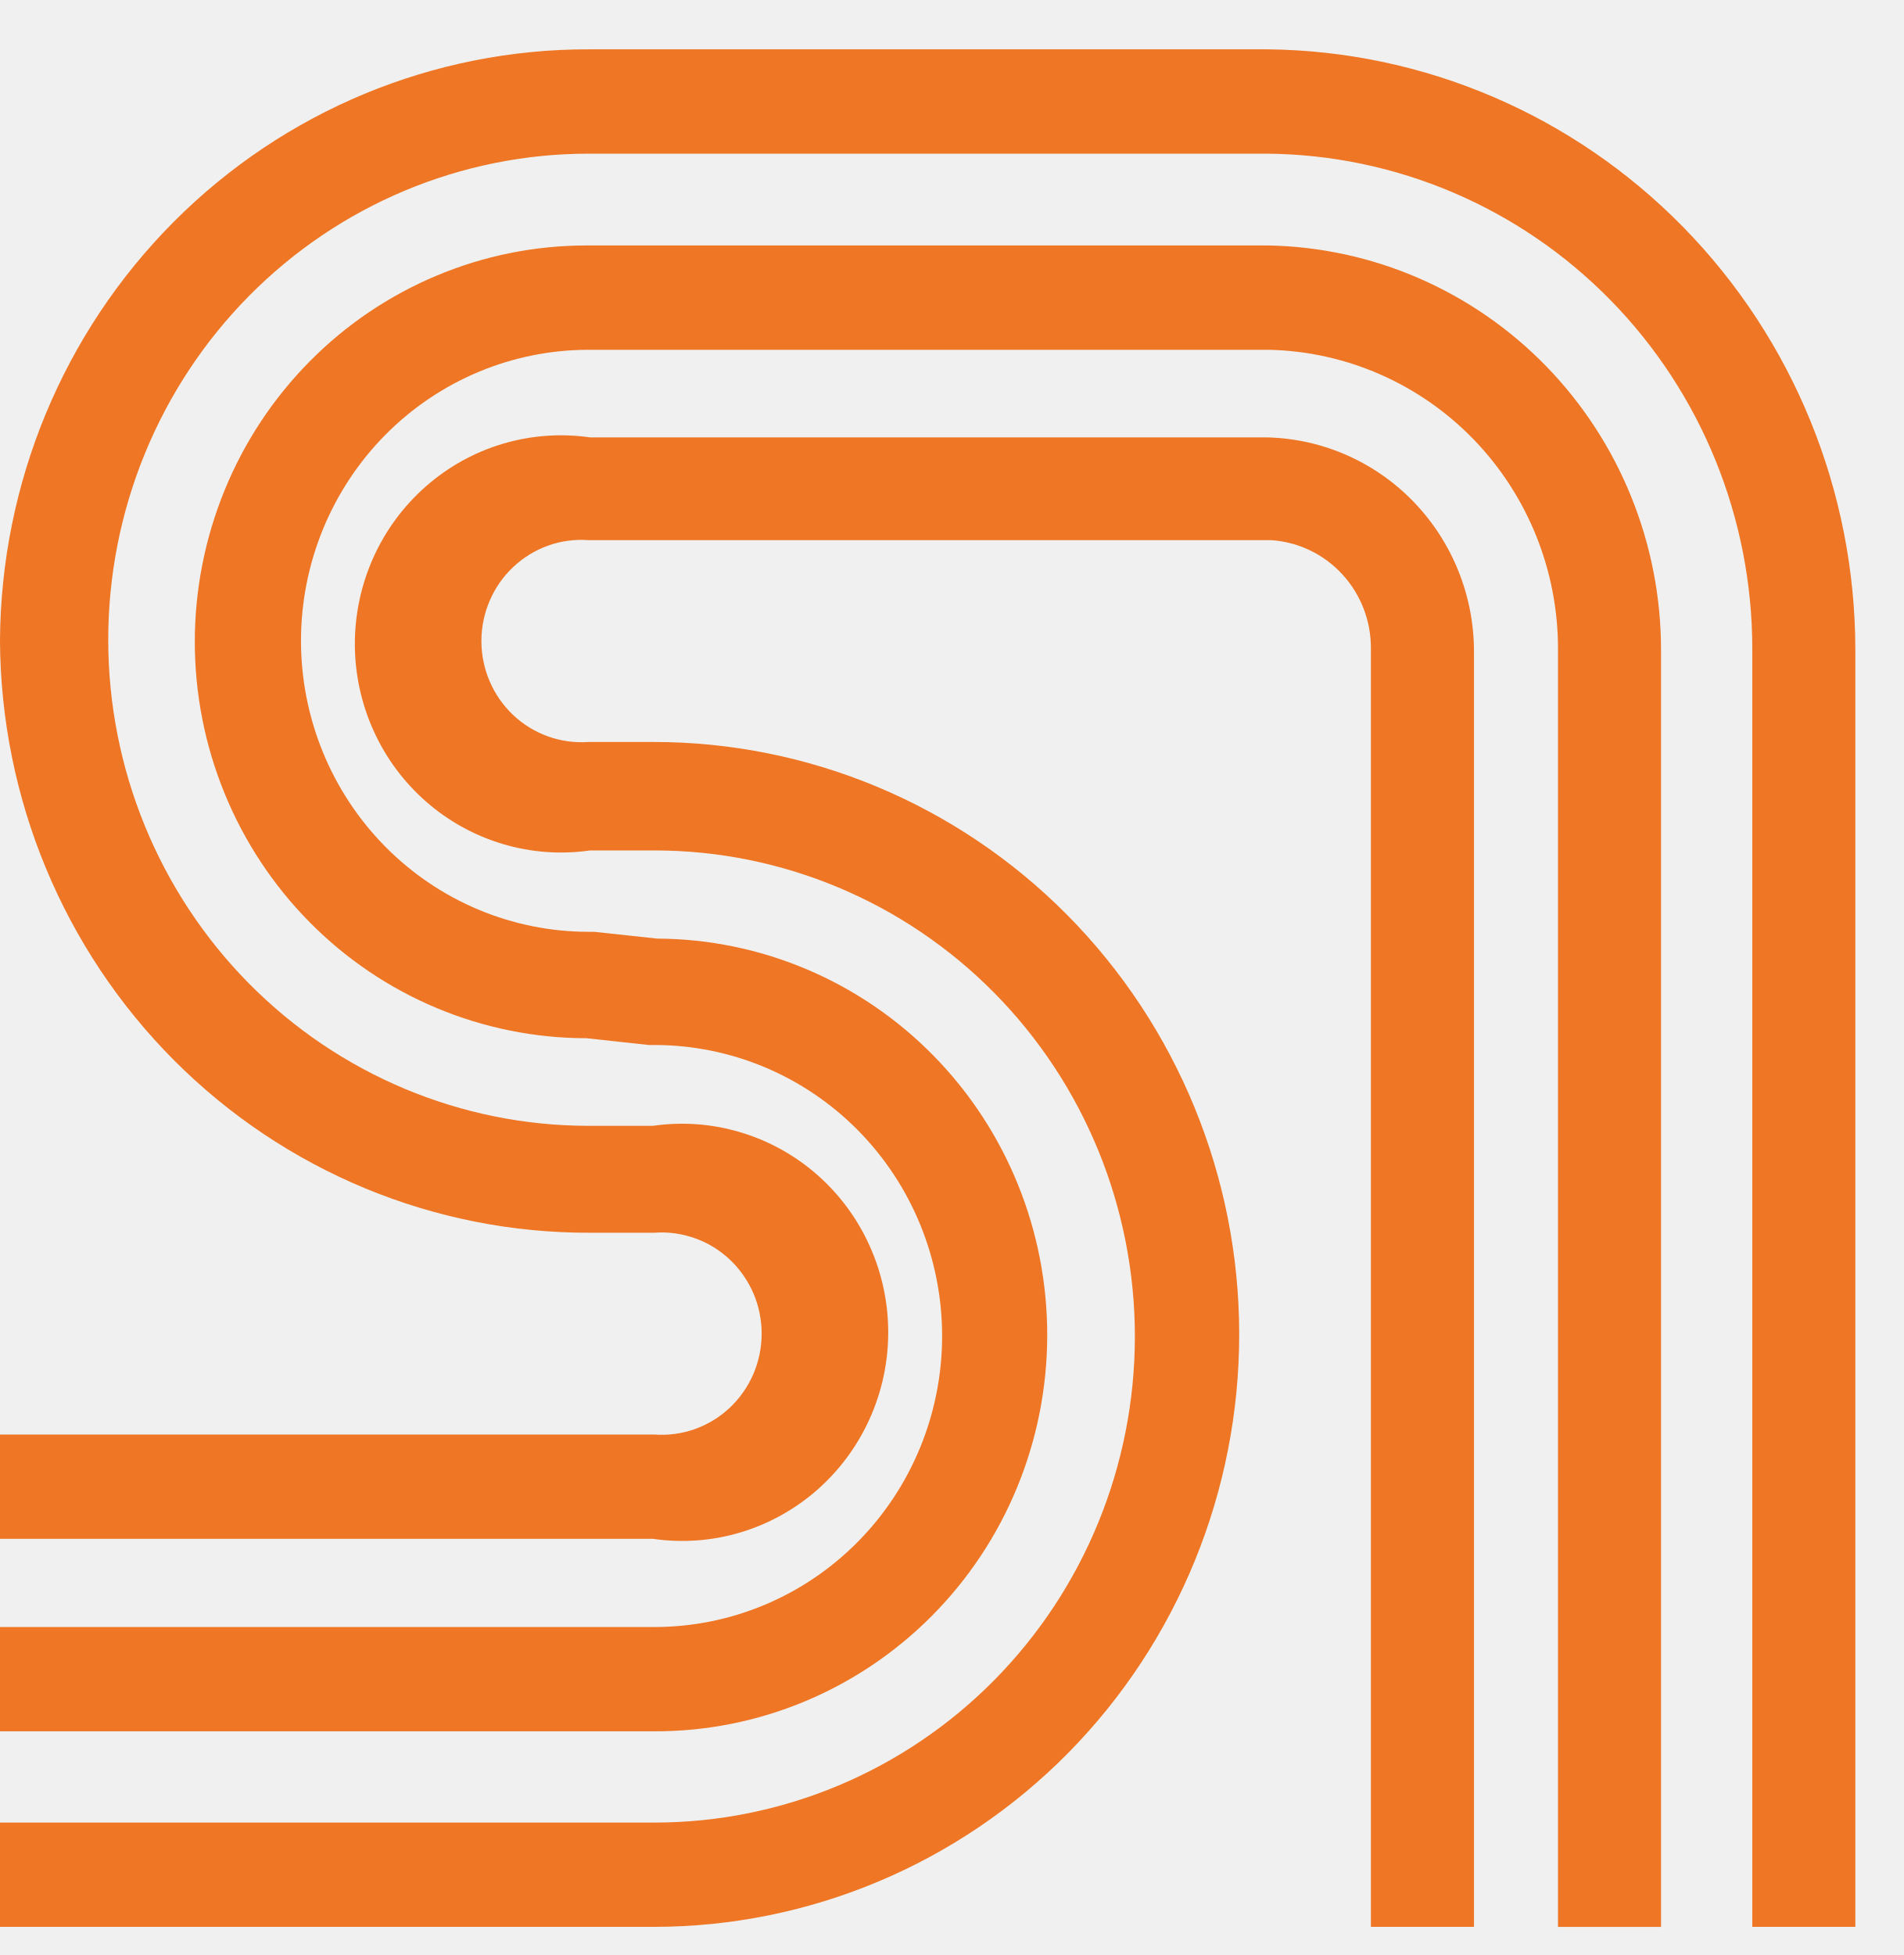
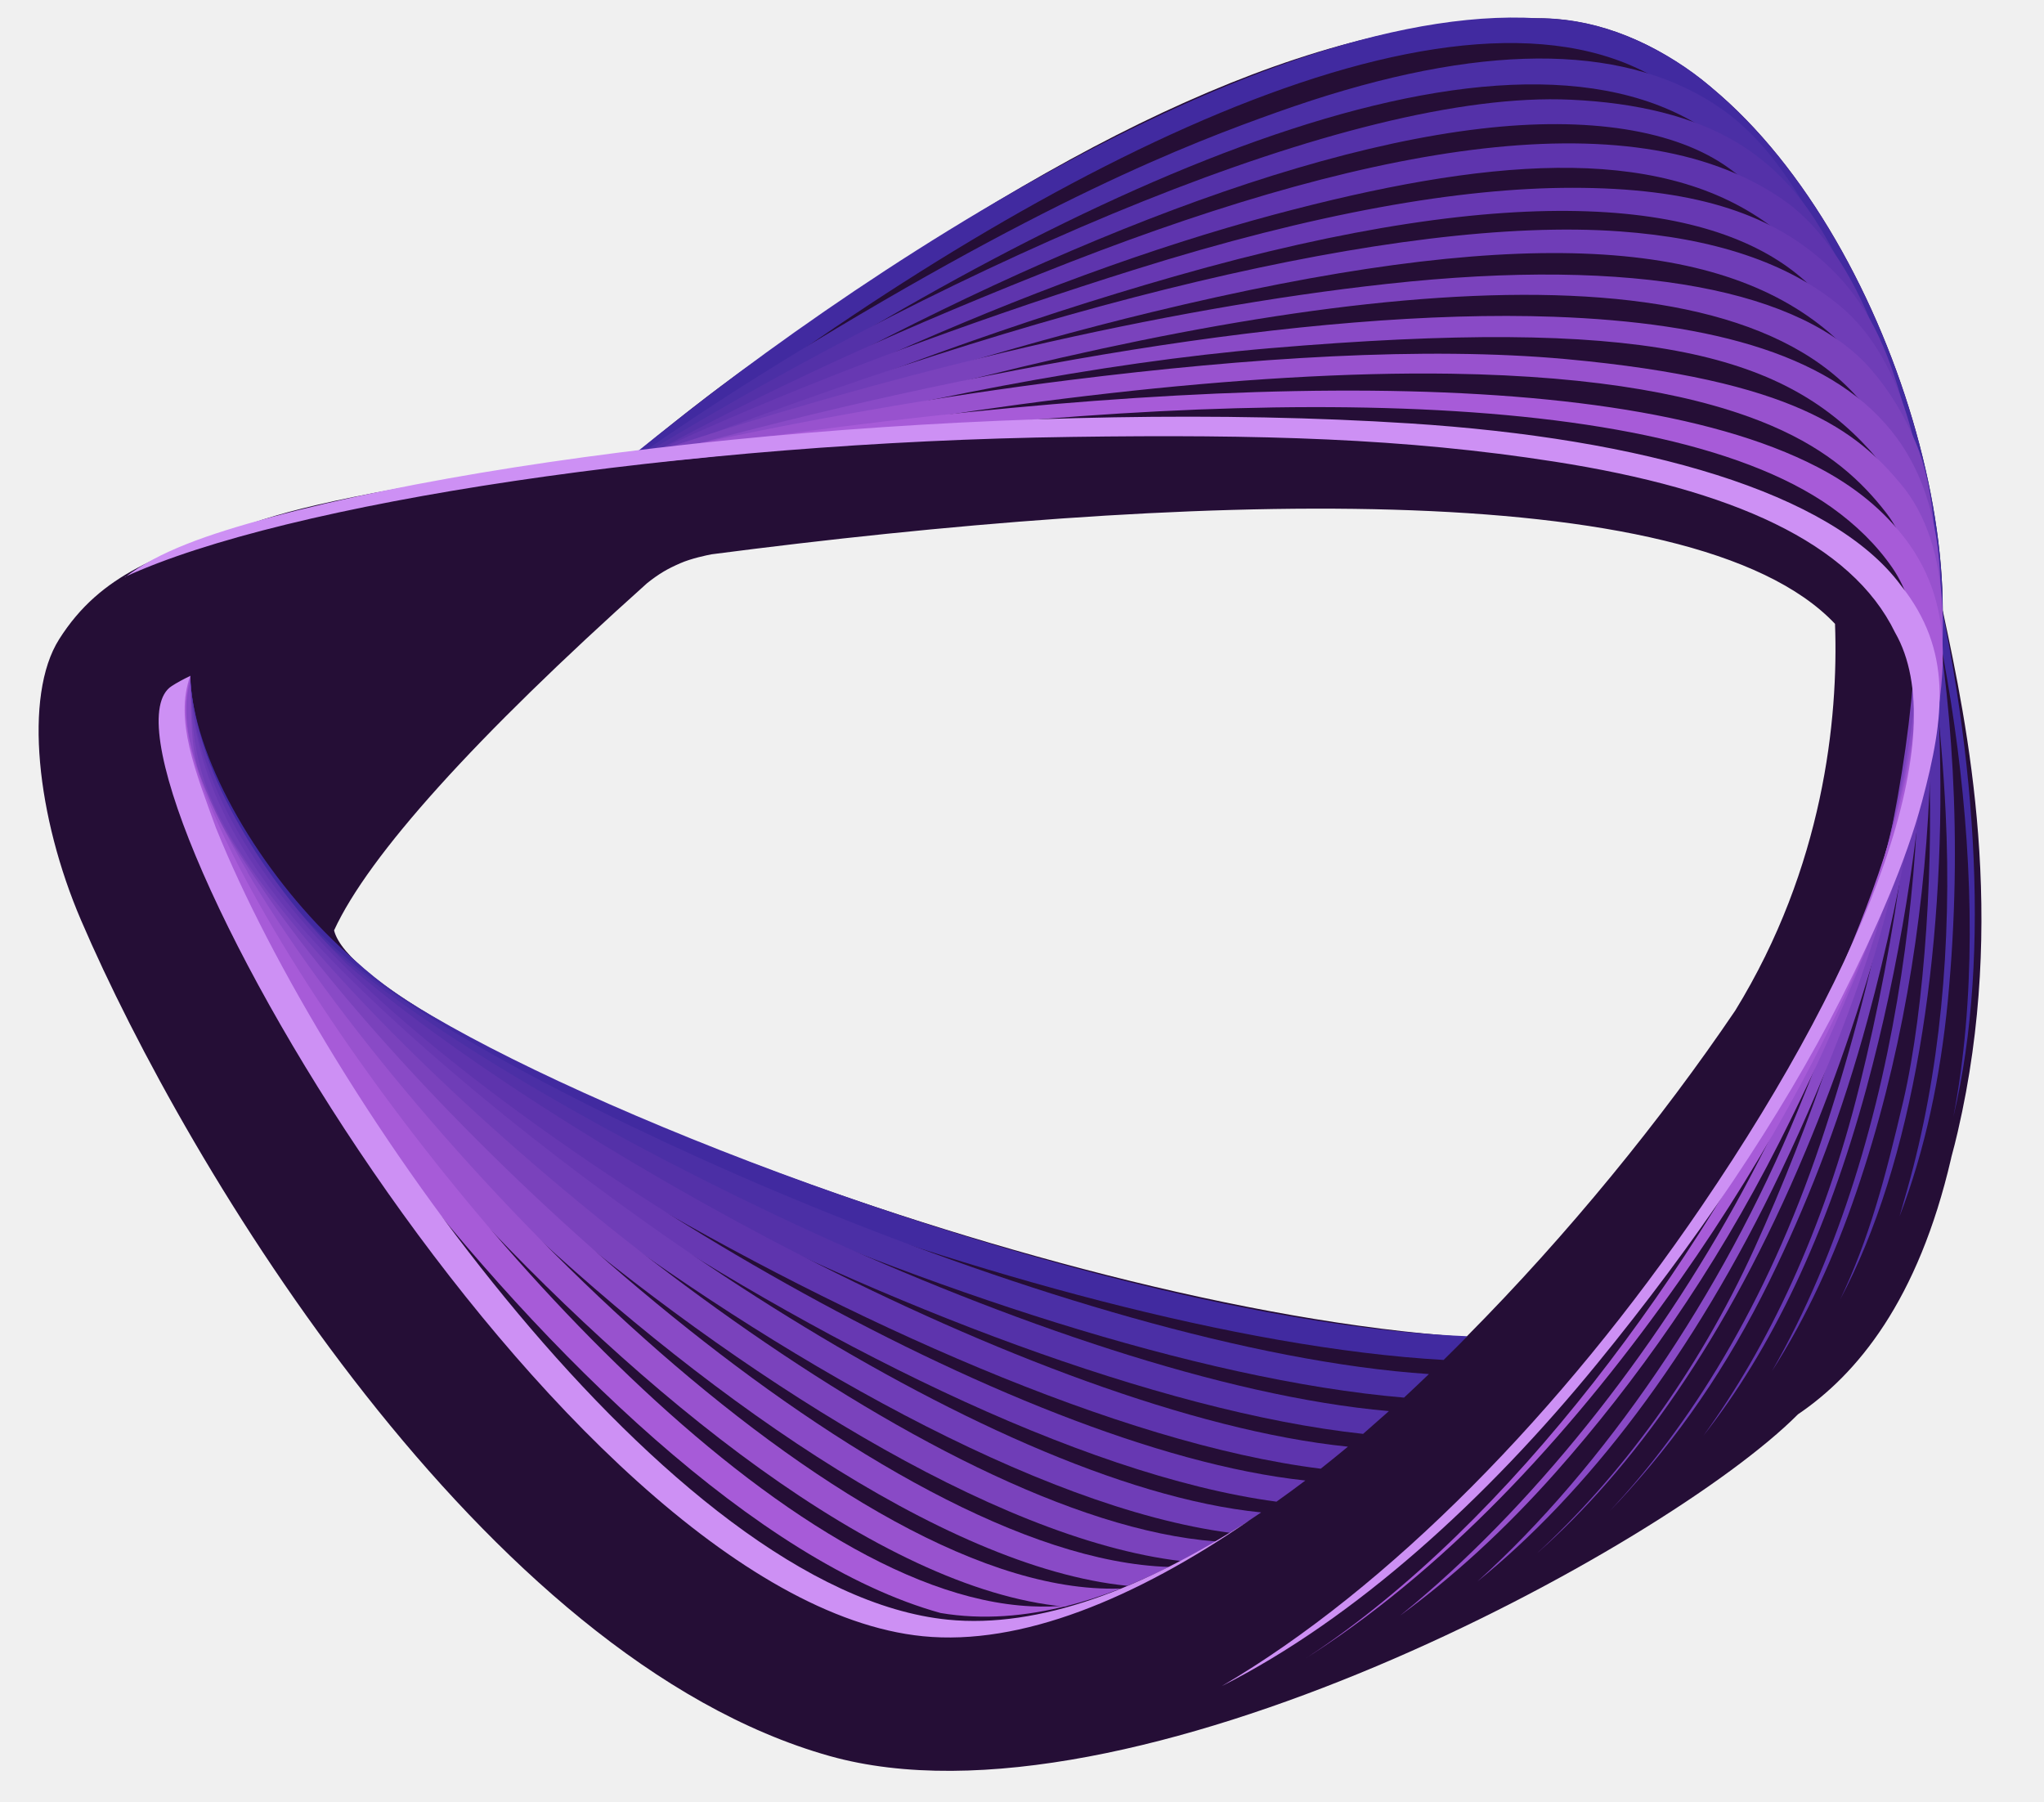
- <svg xmlns="http://www.w3.org/2000/svg" width="37" height="38" viewBox="0 0 37 38" fill="none">
-   <path d="M36.066 37.453H34.063V12.617C34.065 10.076 33.074 7.637 31.306 5.833C29.538 4.029 27.136 3.006 24.625 2.987H11.441C8.965 2.987 6.59 3.982 4.839 5.754C3.088 7.526 2.104 9.929 2.104 12.435C2.104 14.941 3.088 17.344 4.839 19.116C6.59 20.887 8.965 21.883 11.441 21.883H12.693C13.262 21.801 13.841 21.843 14.391 22.008C14.942 22.172 15.451 22.454 15.885 22.834C16.318 23.215 16.666 23.685 16.904 24.214C17.143 24.742 17.266 25.316 17.266 25.897C17.266 26.478 17.143 27.052 16.904 27.58C16.666 28.109 16.318 28.579 15.885 28.96C15.451 29.34 14.942 29.622 14.391 29.787C13.841 29.951 13.262 29.993 12.693 29.911H1.52588e-05V27.884H12.723C12.99 27.903 13.257 27.867 13.509 27.777C13.761 27.687 13.992 27.546 14.187 27.362C14.382 27.178 14.538 26.955 14.645 26.707C14.751 26.46 14.806 26.192 14.806 25.922C14.806 25.652 14.751 25.385 14.645 25.137C14.538 24.89 14.382 24.667 14.187 24.483C13.992 24.299 13.761 24.157 13.509 24.068C13.257 23.978 12.99 23.941 12.723 23.961H11.471C8.443 23.972 5.534 22.766 3.383 20.609C1.233 18.452 0.016 15.519 1.52588e-05 12.455C0.016 9.395 1.23 6.467 3.377 4.312C5.524 2.157 8.427 0.951 11.451 0.959H24.645C27.682 0.991 30.584 2.233 32.721 4.415C34.859 6.598 36.061 9.544 36.066 12.617V37.453Z" fill="#EE7624" />
-   <path d="M32.289 37.454H30.286V12.617C30.289 11.096 29.701 9.634 28.651 8.546C27.599 7.458 26.169 6.831 24.665 6.799H11.441C9.958 6.799 8.536 7.395 7.488 8.455C6.44 9.516 5.851 10.955 5.851 12.455C5.851 13.955 6.44 15.394 7.488 16.455C8.536 17.516 9.958 18.112 11.441 18.112H11.551L12.774 18.244C14.793 18.252 16.726 19.071 18.149 20.522C19.571 21.972 20.365 23.935 20.357 25.978C20.349 28.022 19.54 29.978 18.106 31.417C16.672 32.856 14.733 33.66 12.713 33.652H0V31.625H12.723C14.206 31.625 15.628 31.029 16.676 29.968C17.725 28.907 18.314 27.468 18.314 25.968C18.314 24.468 17.725 23.029 16.676 21.968C15.628 20.908 14.206 20.312 12.723 20.312H12.613L11.401 20.18C10.401 20.18 9.411 19.98 8.487 19.593C7.563 19.206 6.724 18.639 6.017 17.923C5.31 17.208 4.749 16.358 4.367 15.424C3.984 14.489 3.787 13.487 3.787 12.476C3.787 11.464 3.984 10.462 4.367 9.527C4.749 8.592 5.31 7.743 6.017 7.028C6.724 6.312 7.563 5.745 8.487 5.358C9.411 4.97 10.401 4.771 11.401 4.771H24.645C26.684 4.806 28.629 5.65 30.059 7.121C31.488 8.593 32.29 10.574 32.289 12.638V37.454Z" fill="#EE7624" />
-   <path d="M12.723 37.453H0V35.426H12.723C15.2 35.426 17.575 34.431 19.326 32.659C21.077 30.887 22.061 28.484 22.061 25.978C22.061 23.472 21.077 21.069 19.326 19.297C17.575 17.526 15.2 16.53 12.723 16.53H11.471C10.903 16.612 10.324 16.57 9.773 16.405C9.223 16.241 8.713 15.959 8.28 15.579C7.846 15.198 7.498 14.728 7.26 14.199C7.022 13.671 6.898 13.097 6.898 12.516C6.898 11.935 7.022 11.361 7.26 10.832C7.498 10.304 7.846 9.834 8.28 9.453C8.713 9.072 9.223 8.79 9.773 8.626C10.324 8.462 10.903 8.42 11.471 8.502H24.645C25.72 8.531 26.741 8.984 27.489 9.764C28.238 10.545 28.656 11.59 28.653 12.678V37.453H26.649V12.617C26.655 12.079 26.457 11.559 26.095 11.165C25.734 10.771 25.236 10.532 24.705 10.499H11.441C11.175 10.479 10.907 10.515 10.655 10.605C10.404 10.695 10.173 10.836 9.977 11.021C9.782 11.204 9.626 11.427 9.52 11.675C9.413 11.923 9.358 12.19 9.358 12.46C9.358 12.73 9.413 12.998 9.52 13.245C9.626 13.493 9.782 13.716 9.977 13.9C10.173 14.084 10.404 14.225 10.655 14.315C10.907 14.405 11.175 14.441 11.441 14.422H12.693C15.712 14.418 18.608 15.627 20.745 17.784C22.882 19.941 24.085 22.868 24.089 25.922C24.093 28.977 22.898 31.907 20.767 34.07C18.635 36.232 15.742 37.449 12.723 37.453Z" fill="#EE7624" />
+ <svg xmlns="http://www.w3.org/2000/svg" fill="none" viewBox="0 0 52.416 46.208" style="max-height: 500px" width="52.416" height="46.208">
+   <g clip-path="url(#clip0_56_10867)">
+     <path fill="white" d="M70.441 31.052C73.97 31.052 76.494 29.479 76.494 26.394C76.494 22.865 73.912 22.183 70.827 21.56C68.186 21.026 66.702 20.699 66.702 19.04C66.702 17.825 67.59 16.843 69.787 16.843C71.984 16.843 73.168 17.731 73.405 19.749H75.867C75.513 16.754 73.643 14.942 69.845 14.942C66.285 14.942 64.33 16.602 64.33 19.153C64.33 22.506 67.029 23.126 70.056 23.749C72.872 24.341 74.06 24.789 74.06 26.507C74.06 27.932 73.02 29.027 70.5 29.027C68.217 29.027 66.437 28.287 66.11 25.615H63.645C63.882 29.054 66.227 31.044 70.441 31.044V31.052Z" />
+     <path fill="white" d="M91 30.752C91.623 30.752 92.008 30.635 92.305 30.515V28.766H92.215C90.879 29.062 90.583 28.38 90.583 27.134V19.838C90.583 16.189 88.18 14.974 84.916 14.974C80.853 14.974 78.894 17.198 78.804 20.166H81.118C81.208 17.852 82.454 16.785 84.943 16.785C87.14 16.785 88.382 17.762 88.382 19.484C88.382 21.206 86.871 21.354 84.705 21.681C80.88 22.273 78.033 23.017 78.033 26.635C78.033 29.541 80.316 30.908 83.225 30.908C85.835 30.908 87.409 29.662 88.328 28.478H88.359C88.596 30.051 89.426 30.76 91 30.76V30.752ZM83.763 29.062C82.189 29.062 80.588 28.618 80.588 26.569C80.588 24.314 82.516 23.901 84.92 23.453C86.224 23.215 87.619 22.83 88.421 22.327V24.937C88.421 26.717 86.968 29.062 83.763 29.062Z" />
+     <path fill="white" d="M94.082 30.604H96.485V21.054C96.485 18.65 98.561 16.929 100.431 16.929C102.004 16.929 103.072 18.054 103.072 19.955V30.604H105.475V21.054C105.475 18.65 107.255 16.929 109.241 16.929C110.784 16.929 112.057 18.054 112.057 19.955V30.604H114.461V19.838C114.461 16.664 112.533 14.915 109.802 14.915C107.933 14.915 106.094 15.893 105.117 17.645H105.058C104.404 15.865 102.924 14.915 101.054 14.915C99.184 14.915 97.494 15.982 96.544 17.466H96.485V15.27H94.082V30.604Z" />
+     <path fill="white" d="M124.936 31.052C129.088 31.052 131.55 27.909 131.55 22.986C131.55 18.062 128.909 14.919 125.026 14.919C122.798 14.919 121.255 15.897 120.098 17.47H120.04V9.404H117.637V30.612H120.04V28.595H120.098C121.345 30.316 122.856 31.056 124.936 31.056V31.052ZM124.757 29.035C121.493 29.035 119.888 26.452 119.888 23.013C119.888 19.574 121.43 16.96 124.784 16.96C127.69 16.96 129.084 19.57 129.084 23.013C129.084 26.456 127.69 29.035 124.753 29.035H124.757Z" />
+     <path fill="white" d="M145.996 30.752C146.619 30.752 147.005 30.635 147.301 30.515V28.766H147.211C145.875 29.062 145.579 28.38 145.579 27.134V19.838C145.579 16.189 143.176 14.974 139.912 14.974C135.849 14.974 133.89 17.198 133.801 20.166H136.114C136.204 17.852 137.45 16.785 139.939 16.785C142.136 16.785 143.378 17.762 143.378 19.484C143.378 21.206 141.867 21.354 139.701 21.681C135.877 22.273 133.029 23.017 133.029 26.635C133.029 29.541 135.312 30.908 138.221 30.908C140.831 30.908 142.405 29.662 143.324 28.478H143.355C143.593 30.051 144.422 30.76 145.996 30.76V30.752ZM138.755 29.062C137.181 29.062 135.581 28.618 135.581 26.569C135.581 24.314 137.509 23.901 139.912 23.453C141.217 23.215 142.611 22.83 143.413 22.327V24.937C143.413 26.717 141.961 29.062 138.755 29.062Z" />
+     <path fill="white" d="M151.479 15.27H149.076V30.604H151.479V21.17C151.479 18.65 153.259 16.929 155.69 16.929C157.856 16.929 159.16 18.054 159.16 20.045V30.604H161.564V19.838C161.564 16.664 159.604 14.915 156.403 14.915C154.179 14.915 152.636 15.834 151.538 17.287H151.479V15.27Z" />
+     <path fill="white" d="M171.299 31.021C175.895 31.021 178.684 27.402 178.684 22.954C178.684 18.506 175.895 14.888 171.299 14.888C166.703 14.888 163.883 18.506 163.883 22.954C163.883 27.402 166.73 31.021 171.299 31.021ZM171.299 29.003C168.035 29.003 166.344 26.335 166.344 22.95C166.344 19.566 168.035 16.87 171.299 16.87C174.563 16.87 176.222 19.57 176.222 22.95C176.222 26.331 174.563 29.003 171.299 29.003Z" />
+     <path fill="white" d="M184.586 30.604H187.254L192.769 15.27H190.277L187.044 24.999C186.6 26.335 186.035 28.232 186.035 28.232H185.977C185.977 28.232 185.412 26.363 184.968 24.999L181.789 15.27H179.207L184.578 30.604H184.586Z" />
+     <path fill="white" d="M206.064 30.752C206.687 30.752 207.073 30.635 207.369 30.515V28.766H207.279C205.943 29.062 205.647 28.38 205.647 27.134V19.838C205.647 16.189 203.244 14.974 199.98 14.974C195.918 14.974 193.958 17.198 193.869 20.166H196.182C196.272 17.852 197.518 16.785 200.007 16.785C202.204 16.785 203.447 17.762 203.447 19.484C203.447 21.206 201.935 21.354 199.77 21.681C195.945 22.273 193.098 23.017 193.098 26.635C193.098 29.541 195.38 30.908 198.29 30.908C200.899 30.908 202.473 29.662 203.392 28.478H203.423C203.661 30.051 204.491 30.76 206.064 30.76V30.752ZM198.823 29.062C197.25 29.062 195.649 28.618 195.649 26.569C195.649 24.314 197.577 23.901 199.98 23.453C201.285 23.215 202.679 22.83 203.482 22.327V24.937C203.482 26.717 202.029 29.062 198.823 29.062Z" />
+     <path fill="#250E36" d="M46.103 36.272C42.726 39.664 28.93 47.181 21.276 45.031C12.396 42.535 4.808 29.962 2.078 23.597C0.948 20.968 0.594 17.848 1.517 16.392C2.592 14.693 4.146 14.206 6.448 13.42C7.936 12.909 10.098 12.461 16.4 11.554C19.037 9.373 20.19 8.73 21.097 8.091C28.143 3.141 34.216 0.321 39.606 0.473C45.441 0.636 49.819 9.634 49.819 15.655C50.458 18.623 51.474 23.554 50.205 29.019C50.154 29.241 50.099 29.459 50.041 29.67C50.041 29.681 50.033 29.697 50.033 29.709C49.188 33.354 47.622 35.243 46.107 36.268L46.103 36.272ZM17.444 14.444C17.124 14.584 16.914 14.701 16.595 14.954C12.182 18.908 9.451 21.934 8.567 23.858C9.186 26.413 26.305 33.533 37.6 34.285C40.21 31.656 42.609 28.704 44.498 25.915C46.761 22.234 47.147 18.44 47.057 15.998C43.388 12.111 30.102 12.672 18.25 14.214C18.125 14.238 17.728 14.319 17.444 14.444Z" clip-rule="evenodd" fill-rule="evenodd" />
+     <path fill="#412AA0" d="M8.396 24.61C6.464 22.632 3.855 19.975 4.879 17.331C4.933 19.364 6.546 22.149 8.474 24.046C8.564 24.131 8.649 24.217 8.739 24.299C9.619 25.117 10.114 25.487 11.076 26.048C15.867 28.852 26.445 32.868 34.582 33.986C35.645 34.134 36.666 34.227 37.628 34.266L37.609 34.285C37.457 34.441 37.258 34.64 37.02 34.874C26.469 34.278 9.288 27.033 8.4 24.614L8.396 24.61Z" clip-rule="evenodd" fill-rule="evenodd" />
+     <path fill="#412AA0" d="M49.82 15.656C49.929 16.17 48.359 16.345 48.838 15.492C50.735 12.107 46.817 4.757 42.676 1.922C41.582 1.174 39.599 0.679 38.742 0.73C38.431 0.746 39.202 0.457 39.607 0.469C45.442 0.633 49.82 9.63 49.82 15.652V15.656Z" clip-rule="evenodd" fill-rule="evenodd" />
+     <path fill="#412AA0" d="M16.887 11.694C16.848 11.726 16.1 11.772 16.128 11.753C16.583 11.387 17.086 10.986 17.584 10.596C24.494 5.198 36.222 -1.872 42.31 1.193C42.902 1.49 43.533 1.906 44.016 2.362C48.265 6.374 52.102 20.232 50.092 28.638C51.237 22.678 49.843 15.301 48.242 10.806C47.031 7.402 45.574 4.691 44.366 3.484C43.576 2.693 42.75 2.093 41.916 1.719C36.21 -0.855 25.398 5.065 16.883 11.694H16.887Z" clip-rule="evenodd" fill-rule="evenodd" />
+     <path fill="#4B2FA5" d="M17.34 11.566C17.281 11.605 16.362 11.687 16.416 11.648C17.48 10.911 18.539 10.21 19.529 9.595C26.73 5.116 30.505 3.678 32.744 2.88C37.535 1.17 41.212 1.053 43.713 2.514C44.873 3.191 46.163 4.415 47.623 8.119C48.687 10.814 50.755 17.295 49.949 25.673C49.761 27.594 49.376 29.471 48.71 31.197C48.776 30.971 48.842 30.737 48.912 30.491C49.746 27.543 50.057 24.232 49.894 20.844C49.465 11.924 46.517 4.831 43.529 3.188C37.932 -0.178 26.59 5.31 17.34 11.558V11.566Z" clip-rule="evenodd" fill-rule="evenodd" />
+     <path fill="#5431A8" d="M17.596 11.472C17.564 11.488 16.56 11.62 16.595 11.597C24.599 6.755 34.609 2.292 40.284 2.557C41.978 2.635 43.431 2.985 44.549 3.659C45.363 4.15 46.025 4.82 46.547 5.638C50.462 11.737 50.949 26.343 47.178 33.343C47.178 33.343 47.178 33.35 47.174 33.354C47.938 31.761 48.343 30.215 48.81 28.225C49.363 25.849 49.613 21.923 49.441 19.036C49.056 12.621 47.599 7.379 45.538 5.318C45.161 4.94 44.755 4.617 44.343 4.317C42.975 3.324 40.716 2.977 37.967 3.301C32.144 3.982 24.33 7.507 17.596 11.48V11.472Z" clip-rule="evenodd" fill-rule="evenodd" />
+     <path fill="#5E34AD" d="M17.701 11.538C17.639 11.569 16.685 11.64 16.747 11.605C19.637 10.039 22.477 8.703 26.695 7.016C34.75 3.795 41.784 2.412 45.706 5.108C48.503 7.028 49.8 13.139 49.477 20.322C49.325 23.683 48.745 27.227 47.607 30.558C47.038 32.229 46.322 33.787 45.441 35.158C48.924 29.081 49.59 20.762 49.052 15.449C48.838 13.326 48.46 11.379 47.969 9.739C47.599 8.5 47.05 7.499 46.411 6.701C46.1 6.311 45.714 6.015 45.336 5.743C42.446 3.651 38.014 4.079 32.681 5.501C31.108 5.922 29.48 6.444 27.832 7.047C24.549 8.251 21.016 9.836 17.694 11.542L17.701 11.538Z" clip-rule="evenodd" fill-rule="evenodd" />
+     <path fill="#6738B2" d="M18.044 11.449C17.916 11.504 16.7 11.62 16.79 11.578C17.199 11.391 17.612 11.208 18.021 11.024C21.678 9.408 25.577 8.018 29.067 6.923C33.737 5.455 37.445 4.816 40.32 4.816C43.346 4.816 45.348 5.439 46.77 6.717C47.771 7.616 48.3 8.668 48.725 10.109C50.038 14.565 49.531 21.74 47.868 27.886C46.84 31.68 45.403 34.636 43.681 36.817C45.328 34.554 46.77 31.547 47.685 27.847C48.635 24.007 49.231 19.893 49.103 16.224C49.041 14.398 48.857 12.649 48.448 11.118C48.02 9.513 47.525 8.321 46.291 7.207C44.02 5.159 39.069 4.528 30.119 7.087C26.22 8.201 21.986 9.72 18.044 11.449Z" clip-rule="evenodd" fill-rule="evenodd" />
+     <path fill="#6F3DB7" d="M18.184 11.484C18.13 11.504 16.887 11.64 16.95 11.617C26.5 7.893 35.848 5.521 41.539 5.934C43.911 6.105 45.846 6.717 47.214 7.87C50.462 10.604 49.843 18.931 47.899 26.122C47.237 28.568 46.443 30.612 45.566 32.455C44.522 34.659 43.295 36.533 41.753 38.243C41.597 38.418 41.437 38.586 41.278 38.749C43.303 36.595 45.282 33.491 46.692 29.292C49.449 21.074 50.341 11.469 46.918 8.536C44.02 6.058 38.773 5.77 29.542 8.002C25.861 8.894 21.9 10.121 18.188 11.484H18.184Z" clip-rule="evenodd" fill-rule="evenodd" />
+     <path fill="#7A42BC" d="M17.982 11.678C17.9 11.706 16.669 11.628 16.716 11.612C16.771 11.593 16.829 11.573 16.884 11.558C22.936 9.544 29.792 7.912 35.56 7.281C42.006 6.572 46.248 7.468 47.981 9.474C48.464 10.031 48.838 10.658 49.126 11.347C49.625 12.535 49.742 14.35 49.582 16.469C49.255 20.762 47.97 25.537 46.306 29.506C44.266 34.379 41.831 37.705 39.412 39.835C41.516 37.896 43.518 35.243 44.99 32.014C47.942 25.533 49.87 17.505 48.881 12.617C48.671 11.577 48.149 10.74 47.537 10.085C43.51 5.785 31.992 7.635 21.067 10.763C20.078 11.047 19.1 11.336 18.142 11.632C18.091 11.647 18.04 11.663 17.986 11.678H17.982Z" clip-rule="evenodd" fill-rule="evenodd" />
+     <path fill="#894AC6" d="M18.328 11.585C18.278 11.597 17.051 11.605 17.129 11.585C17.171 11.574 17.21 11.562 17.253 11.55C24.794 9.474 33.542 7.897 39.848 8.123C43.934 8.271 47.108 9.12 48.651 11.242C50.31 13.533 49.952 17.038 48.659 21.997C47.969 24.637 46.929 27.399 45.675 30.032C43.396 34.819 40.662 38.309 37.885 40.556C41.126 37.635 44.16 33.199 46.092 28.505C49.204 20.945 50.341 14.183 47.95 11.546C45.675 9.038 42.099 8.123 32.572 8.929C28.175 9.303 23.271 10.277 18.655 11.496C18.546 11.523 18.437 11.554 18.328 11.581V11.585Z" clip-rule="evenodd" fill-rule="evenodd" />
+     <path fill="#9852CE" d="M19.093 11.546C18.883 11.589 17.107 11.554 17.216 11.527C20.562 10.779 24.048 10.167 27.452 9.743C32.013 9.174 36.539 8.878 40.161 9.209C46.015 9.747 47.616 11.063 48.742 12.407C51.414 15.593 48.652 23.305 45.634 29.284C43.939 32.638 41.929 35.462 39.885 37.767C38.584 39.232 37.24 40.455 35.904 41.429C36.021 41.335 36.138 41.238 36.255 41.141C39.538 38.387 42.689 34.355 44.913 30.122C49.299 21.755 50.148 15.461 48.372 13.155C47.749 12.349 46.911 11.554 45.443 10.923C43.655 10.156 41.034 9.642 37.205 9.583C31.923 9.505 25.212 10.343 19.093 11.542V11.546Z" clip-rule="evenodd" fill-rule="evenodd" />
+     <path fill="#A75BD8" d="M19.607 11.546C17.765 11.807 12.55 12.275 17.173 11.562C28.858 9.755 41.077 9.112 46.603 11.975C47.577 12.481 48.325 13.101 48.89 13.86C49.505 14.686 49.848 15.679 49.821 16.941C49.782 18.631 49.205 20.7 48.376 22.967C47.246 26.047 45.423 29.487 43.09 32.809C40.477 36.529 37.306 40.05 33.664 42.41C33.602 42.449 33.544 42.488 33.481 42.527C33.497 42.52 33.508 42.508 33.524 42.5C38.775 39.049 43.538 32.478 46.424 26.562C48.917 21.451 50.039 16.762 48.528 14.561C48.123 13.973 47.593 13.455 46.958 13.003C42.268 9.685 30.241 10.035 19.615 11.55L19.607 11.546Z" clip-rule="evenodd" fill-rule="evenodd" />
+     <path fill="#CD90F4" d="M3.205 14.803C4.074 14.14 5.316 13.704 6.933 13.268C14.154 11.32 26.602 10.245 36.141 10.857C42.124 11.239 46.977 12.618 48.745 15.009C50.074 16.68 49.871 18.367 49.291 20.544C48.874 22.102 48.126 23.804 47.215 25.604C45.668 28.657 43.456 31.913 40.959 34.967C38.108 38.457 34.762 41.503 31.327 43.24C35.611 40.728 40.044 36.21 43.639 30.928C48.013 24.505 50.093 18.826 48.597 16.221C47.476 13.915 44.422 12.551 39.869 11.839C36.005 11.235 32.316 11.137 27.486 11.204C17.601 11.336 7.322 12.89 3.201 14.795L3.205 14.803Z" clip-rule="evenodd" fill-rule="evenodd" />
+     <path fill="#4B2FA5" d="M7.704 23.898C5.908 22.02 3.972 19.672 4.88 17.331C4.926 19.149 6.173 22.265 8.927 24.602C12.872 27.952 27.541 34.632 36.643 35.236C36.449 35.423 36.234 35.625 36.005 35.84C25.348 34.936 7.676 26.196 7.704 23.898Z" clip-rule="evenodd" fill-rule="evenodd" />
+     <path fill="#5431A8" d="M7.101 23.251C5.512 21.494 4.071 19.41 4.877 17.331C4.92 18.951 6.128 22.332 8.901 24.653C13.458 28.462 27.079 35.438 35.617 36.186C35.406 36.373 35.184 36.568 34.955 36.77C24.384 35.629 6.611 25.494 7.101 23.251Z" clip-rule="evenodd" fill-rule="evenodd" />
+     <path fill="#5E34AD" d="M6.553 22.62C5.205 21.007 4.169 19.165 4.878 17.331C4.929 19.527 6.588 22.417 8.878 24.708C13.79 28.98 26.527 36.276 34.566 37.098C34.34 37.285 34.11 37.472 33.869 37.663C23.485 36.369 5.829 24.867 6.553 22.62Z" clip-rule="evenodd" fill-rule="evenodd" />
+     <path fill="#6738B2" d="M6.05 21.985C4.967 20.532 4.262 18.931 4.877 17.331C4.912 19.531 6.096 22.044 8.842 24.79C13.766 29.713 25.895 37.152 33.474 37.966C33.233 38.149 32.987 38.328 32.734 38.508C22.588 37.156 5.204 24.283 6.05 21.981V21.985Z" clip-rule="evenodd" fill-rule="evenodd" />
+     <path fill="#6F3DB7" d="M5.598 21.331C4.788 20.057 4.352 18.694 4.878 17.331C4.921 19.531 5.766 21.876 8.788 24.91C13.973 30.11 25.178 38.068 32.341 38.784C32.081 38.963 31.812 39.139 31.539 39.306C21.654 38.001 4.664 23.722 5.594 21.331H5.598Z" clip-rule="evenodd" fill-rule="evenodd" />
+     <path fill="#7A42BC" d="M5.205 20.649C4.663 19.578 4.441 18.452 4.878 17.334C4.936 19.539 5.08 20.731 7.616 23.808C12.239 29.417 23.866 38.975 31.177 39.528C30.884 39.703 30.585 39.871 30.281 40.031C20.625 38.874 4.126 23.103 5.205 20.649Z" clip-rule="evenodd" fill-rule="evenodd" />
+     <path fill="#894AC6" d="M4.89 19.913C4.598 19.068 4.543 18.199 4.878 17.331C4.937 19.535 4.789 19.979 6.853 22.971C11.005 28.98 22.651 39.949 29.974 40.182C29.623 40.358 29.269 40.517 28.911 40.666C19.415 39.719 3.492 22.297 4.89 19.913Z" clip-rule="evenodd" fill-rule="evenodd" />
+     <path fill="#9852CE" d="M6.345 22.367C10.096 28.77 21.274 40.775 28.546 40.739C28.609 40.739 28.675 40.739 28.741 40.736C28.262 40.923 27.783 41.078 27.296 41.199C17.819 40.319 2.683 21.116 4.693 19.111C4.604 18.522 4.654 17.927 4.884 17.334C4.896 17.786 4.156 18.624 6.353 22.371L6.345 22.367Z" clip-rule="evenodd" fill-rule="evenodd" />
+     <path fill="#A75BD8" d="M4.877 17.331C4.791 17.93 4.215 19.083 7.051 23.882C11.094 30.722 19.924 40.884 26.444 41.191C26.763 41.207 27.083 41.199 27.41 41.168C26.311 41.452 25.201 41.546 24.119 41.363C14.771 38.776 2.268 19.999 4.531 18.339C4.569 18.308 4.612 18.281 4.659 18.25C4.686 17.946 4.756 17.638 4.873 17.331H4.877Z" clip-rule="evenodd" fill-rule="evenodd" />
+     <path fill="#CD90F4" d="M5.547 21.253C8.282 28.053 17.178 40.821 24.306 41.534C26.639 41.768 29.326 40.743 32.045 38.983C29.108 41.001 26.179 42.208 23.667 41.959C14.288 41.024 1.855 19.224 4.406 17.591C4.539 17.506 4.694 17.42 4.878 17.334C4.862 17.358 4.87 17.373 4.878 17.334C4.472 18.464 5.01 19.777 5.547 21.257V21.253Z" clip-rule="evenodd" fill-rule="evenodd" />
+   </g>
+   <defs>
+     <clipPath id="clip0_56_10867">
+       <rect transform="translate(0.923828 0.336426)" fill="white" height="45.073" width="206.443" />
+     </clipPath>
+   </defs>
</svg>
